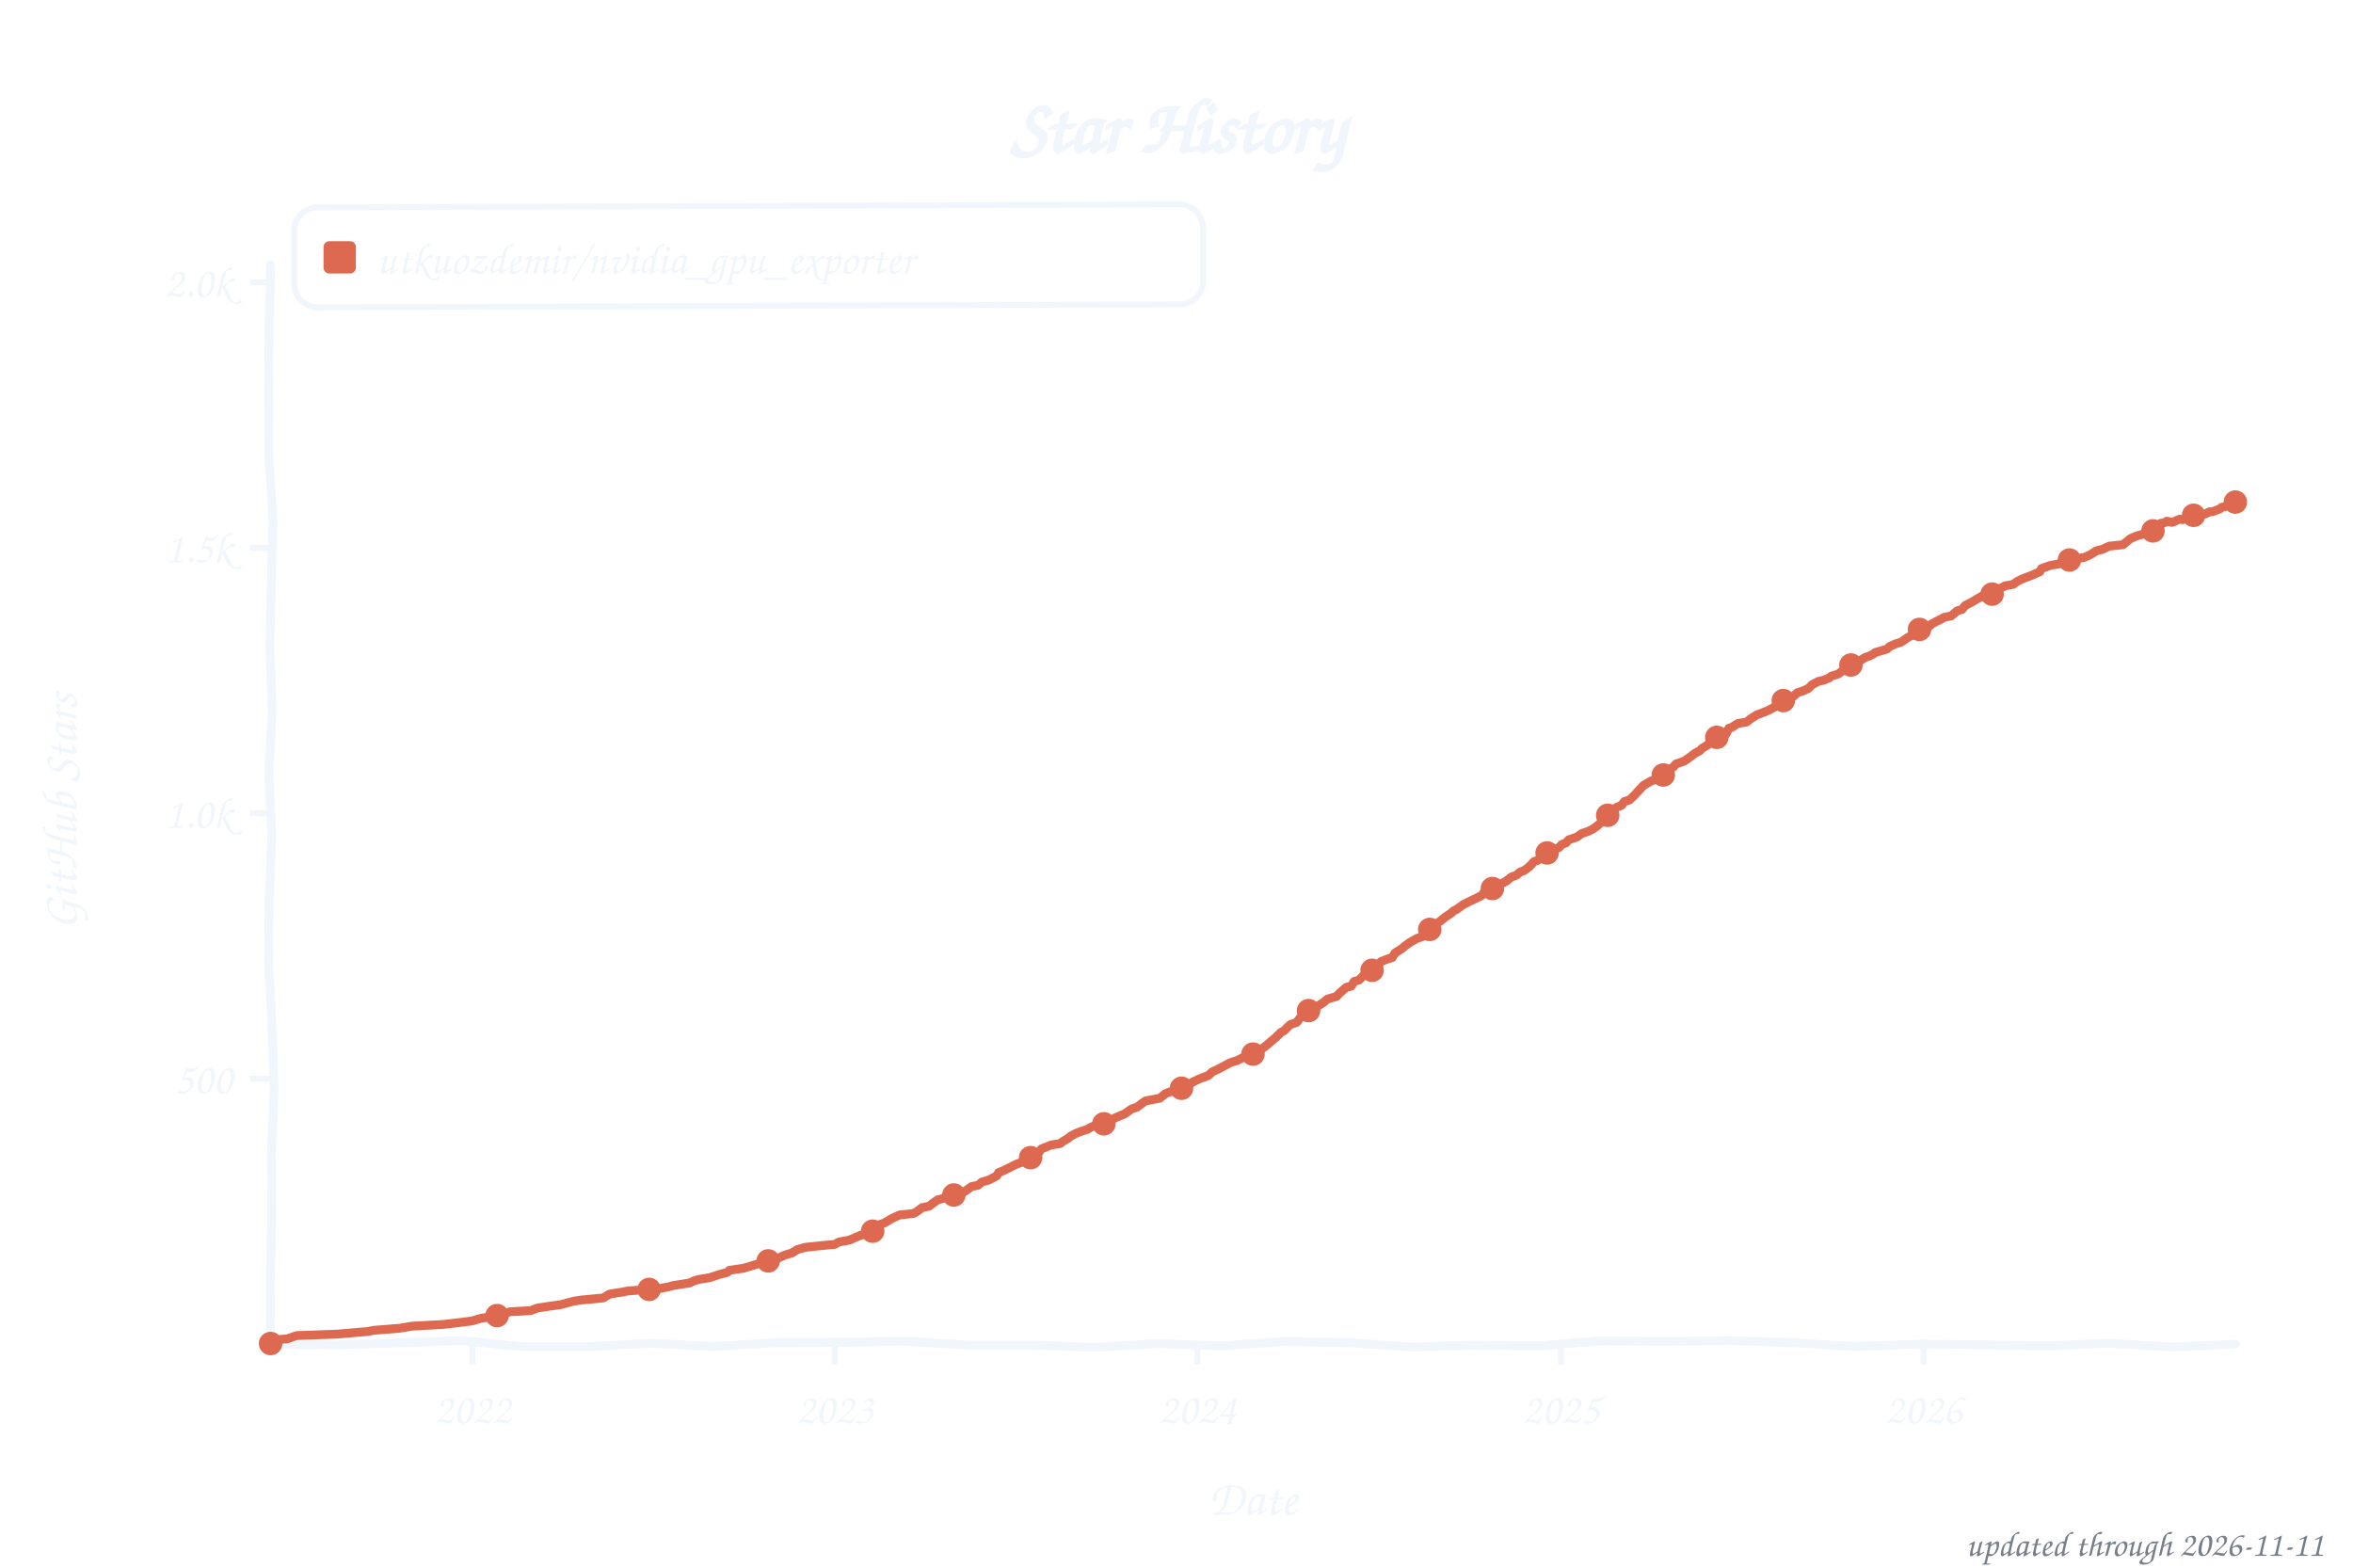
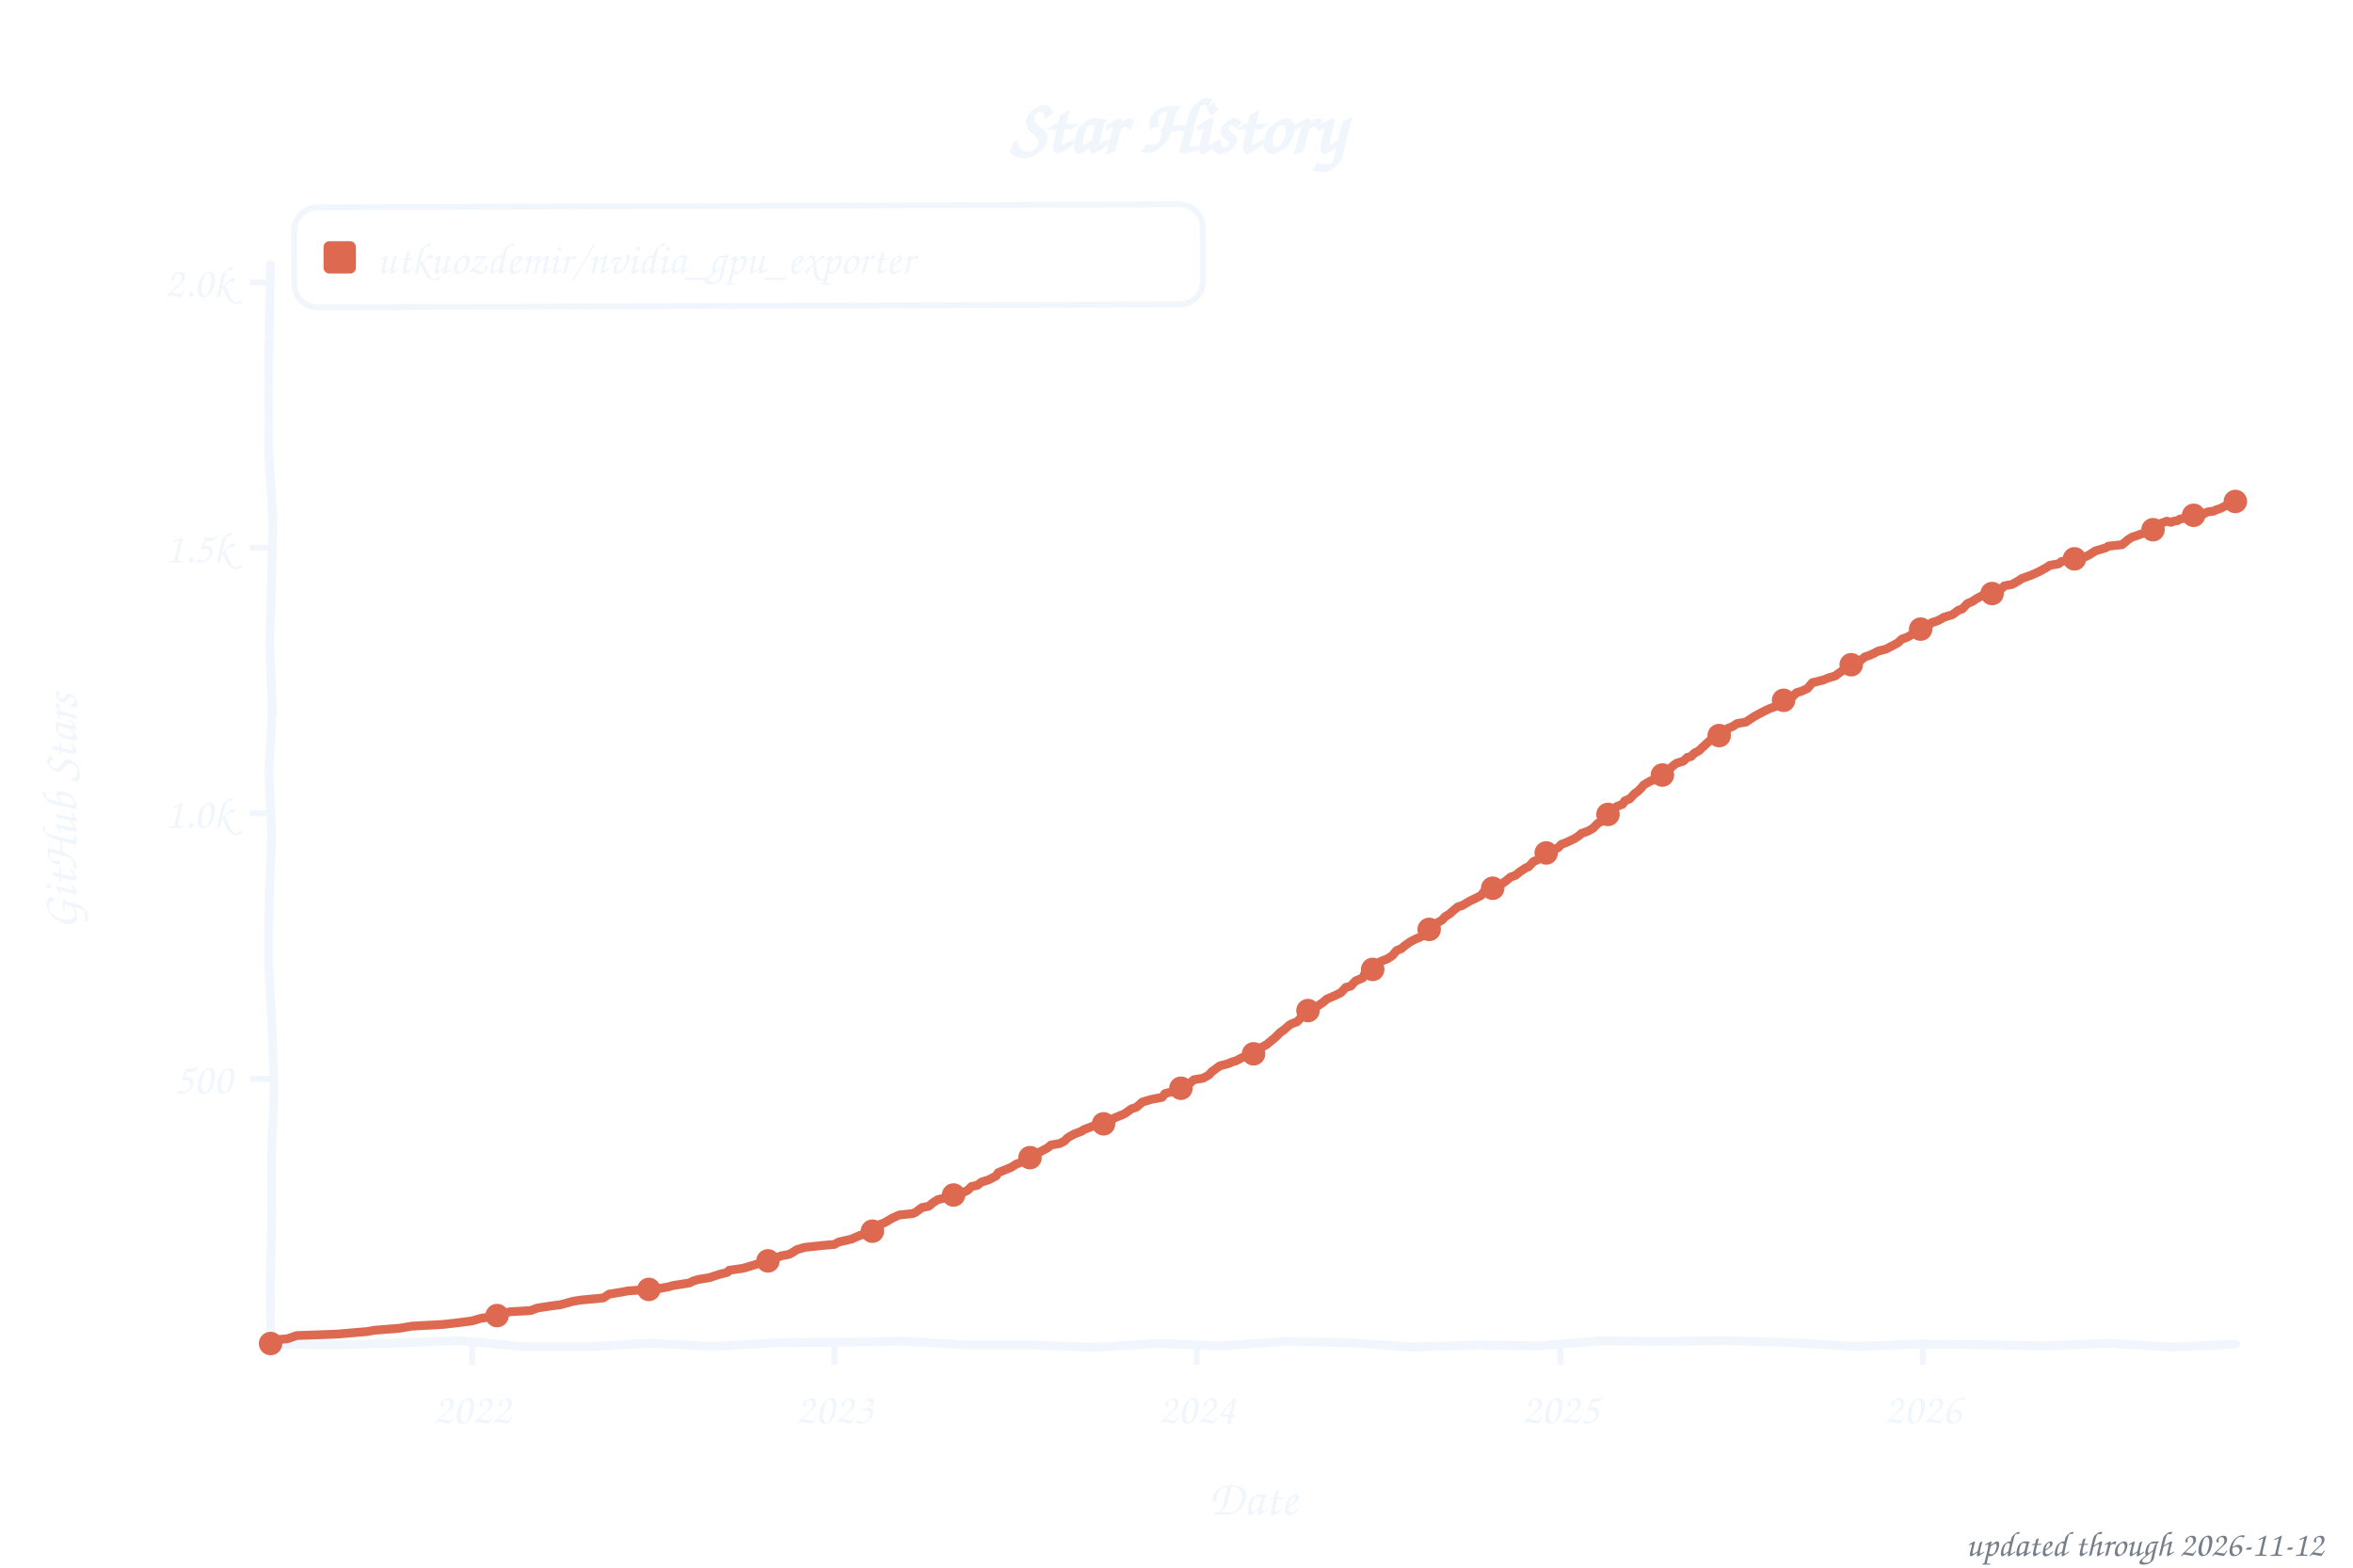
<svg xmlns="http://www.w3.org/2000/svg" width="800" height="533" viewBox="0 0 800 533" role="img" aria-label="Star history of utkuozdemir/nvidia_gpu_exporter">
  <style>text{font-family:"Comic Sans MS","Chalkboard SE","Comic Neue","Marker Felt",cursive}</style>
  <text x="400" y="52" font-size="26" font-weight="bold" text-anchor="middle" fill="#f0f6fc">Star History</text>
  <rect x="100" y="70" width="309" height="34" rx="8" fill="none" stroke="#f0f6fc" stroke-width="2" transform="rotate(-0.20 254 87)" />
  <rect x="110" y="82" width="11" height="11" rx="2" fill="#dd6a50" />
  <text x="128" y="93" font-size="15" fill="#f0f6fc" textLength="270" lengthAdjust="spacingAndGlyphs">utkuozdemir/nvidia_gpu_exporter</text>
  <line x1="85" y1="366.8" x2="92" y2="366.8" stroke="#f0f6fc" stroke-width="2" />
  <text x="79" y="371.8" font-size="15" text-anchor="end" fill="#f0f6fc">500</text>
  <line x1="85" y1="276.5" x2="92" y2="276.5" stroke="#f0f6fc" stroke-width="2" />
  <text x="79" y="281.5" font-size="15" text-anchor="end" fill="#f0f6fc">1.0k</text>
  <line x1="85" y1="186.2" x2="92" y2="186.2" stroke="#f0f6fc" stroke-width="2" />
  <text x="79" y="191.2" font-size="15" text-anchor="end" fill="#f0f6fc">1.5k</text>
  <line x1="85" y1="96.0" x2="92" y2="96.0" stroke="#f0f6fc" stroke-width="2" />
  <text x="79" y="101.0" font-size="15" text-anchor="end" fill="#f0f6fc">2.0k</text>
-   <line x1="160.6" y1="457" x2="160.6" y2="464" stroke="#f0f6fc" stroke-width="2" />
-   <text x="160.6" y="484" font-size="15" text-anchor="middle" fill="#f0f6fc">2022</text>
-   <line x1="283.8" y1="457" x2="283.8" y2="464" stroke="#f0f6fc" stroke-width="2" />
-   <text x="283.8" y="484" font-size="15" text-anchor="middle" fill="#f0f6fc">2023</text>
-   <line x1="407.1" y1="457" x2="407.1" y2="464" stroke="#f0f6fc" stroke-width="2" />
-   <text x="407.1" y="484" font-size="15" text-anchor="middle" fill="#f0f6fc">2024</text>
-   <line x1="530.7" y1="457" x2="530.7" y2="464" stroke="#f0f6fc" stroke-width="2" />
-   <text x="530.7" y="484" font-size="15" text-anchor="middle" fill="#f0f6fc">2025</text>
-   <line x1="654.0" y1="457" x2="654.0" y2="464" stroke="#f0f6fc" stroke-width="2" />
-   <text x="654.0" y="484" font-size="15" text-anchor="middle" fill="#f0f6fc">2026</text>
+   <line x1="160.5" y1="457" x2="160.5" y2="464" stroke="#f0f6fc" stroke-width="2" />
+   <text x="160.5" y="484" font-size="15" text-anchor="middle" fill="#f0f6fc">2022</text>
+   <line x1="283.7" y1="457" x2="283.7" y2="464" stroke="#f0f6fc" stroke-width="2" />
+   <text x="283.7" y="484" font-size="15" text-anchor="middle" fill="#f0f6fc">2023</text>
+   <line x1="406.9" y1="457" x2="406.9" y2="464" stroke="#f0f6fc" stroke-width="2" />
+   <text x="406.9" y="484" font-size="15" text-anchor="middle" fill="#f0f6fc">2024</text>
+   <line x1="530.5" y1="457" x2="530.5" y2="464" stroke="#f0f6fc" stroke-width="2" />
+   <text x="530.5" y="484" font-size="15" text-anchor="middle" fill="#f0f6fc">2025</text>
+   <line x1="653.7" y1="457" x2="653.7" y2="464" stroke="#f0f6fc" stroke-width="2" />
+   <text x="653.7" y="484" font-size="15" text-anchor="middle" fill="#f0f6fc">2026</text>
  <text x="426" y="515" font-size="17" text-anchor="middle" fill="#f0f6fc">Date</text>
  <text x="26" y="276" font-size="17" text-anchor="middle" fill="#f0f6fc" transform="rotate(-90 26 276)">GitHub Stars</text>
  <path d="M 92.0,90.0 L 91.5,111.6 L 91.3,133.2 L 91.4,154.8 L 92.8,176.4 L 92.3,197.9 L 91.7,219.5 L 92.6,241.1 L 91.4,262.7 L 92.4,284.3 L 91.5,305.9 L 91.3,327.5 L 92.5,349.1 L 93.2,370.6 L 92.3,392.2 L 92.4,413.8 L 91.9,435.4 L 92.0,457.0 L 113.5,457.3 L 135.1,456.6 L 156.6,455.8 L 178.2,457.9 L 199.7,457.9 L 221.3,456.7 L 242.8,457.8 L 264.4,456.5 L 285.9,456.4 L 307.5,456.0 L 329.0,457.3 L 350.6,457.3 L 372.1,458.1 L 393.7,456.8 L 415.2,457.6 L 436.8,456.1 L 458.3,456.5 L 479.9,458.0 L 501.4,457.3 L 523.0,457.6 L 544.5,455.9 L 566.1,456.1 L 587.6,455.8 L 609.2,456.5 L 630.7,457.8 L 652.3,457.0 L 673.8,457.2 L 695.4,457.6 L 716.9,456.7 L 738.5,458.0 L 760.0,457.0" fill="none" stroke="#f0f6fc" stroke-width="3" stroke-linecap="round" stroke-linejoin="round" />
-   <path d="M 92.0,456.8 L 92.7,455.6 L 97.7,455.2 L 100.8,454.1 L 114.6,453.6 L 125.1,452.7 L 127.1,452.3 L 135.9,451.6 L 140.0,450.9 L 150.8,450.3 L 156.8,449.6 L 160.6,449.1 L 163.6,448.2 L 168.0,447.6 L 171.7,446.5 L 173.4,446.0 L 180.5,445.6 L 182.8,444.7 L 187.6,444.0 L 190.6,443.6 L 195.0,442.4 L 197.7,442.0 L 205.1,441.3 L 207.2,440.0 L 211.6,439.3 L 213.6,438.9 L 223.7,438.2 L 227.4,437.5 L 228.8,437.1 L 234.5,436.2 L 235.9,435.5 L 237.6,435.0 L 241.3,434.4 L 244.3,433.4 L 247.3,432.6 L 248.0,431.9 L 252.8,431.2 L 257.8,429.7 L 259.5,429.0 L 261.9,428.5 L 264.9,427.6 L 266.9,426.7 L 269.3,426.0 L 271.0,424.9 L 273.7,424.1 L 280.4,423.4 L 283.8,423.1 L 285.2,422.3 L 288.9,421.6 L 290.9,420.7 L 292.6,420.0 L 295.6,419.1 L 297.7,417.7 L 299.0,416.4 L 300.7,415.8 L 303.4,414.2 L 305.8,413.1 L 310.5,412.6 L 311.5,412.1 L 313.5,410.6 L 315.9,410.1 L 317.3,409.0 L 318.9,407.9 L 320.6,407.5 L 322.3,406.5 L 327.0,405.7 L 328.1,405.0 L 330.4,403.4 L 332.5,403.0 L 333.8,401.9 L 336.2,401.2 L 338.9,399.8 L 339.5,398.7 L 341.2,398.0 L 342.6,397.3 L 345.6,395.8 L 348.7,394.7 L 351.0,393.3 L 353.1,392.0 L 354.1,390.6 L 357.4,389.3 L 360.5,388.8 L 361.2,388.2 L 363.2,387.0 L 363.9,386.4 L 365.5,385.5 L 367.2,384.8 L 369.9,383.9 L 370.6,383.4 L 372.0,382.8 L 375.3,382.1 L 377.0,381.4 L 379.1,380.1 L 380.7,379.4 L 382.4,378.7 L 384.8,377.0 L 386.5,376.5 L 388.2,375.2 L 389.5,374.3 L 394.3,373.4 L 396.3,371.8 L 397.6,371.3 L 401.0,370.4 L 402.0,369.8 L 404.0,368.9 L 405.7,367.8 L 407.8,366.8 L 410.8,365.7 L 412.2,364.4 L 414.2,363.5 L 417.9,361.5 L 419.2,361.0 L 420.6,360.6 L 422.3,359.7 L 424.0,359.0 L 426.0,358.4 L 427.7,357.5 L 428.7,356.8 L 430.4,355.6 L 432.1,354.1 L 433.8,352.7 L 435.5,351.0 L 436.5,350.5 L 437.8,349.2 L 438.8,348.3 L 440.9,347.6 L 441.9,346.2 L 443.9,344.0 L 444.9,343.6 L 447.6,342.4 L 448.6,341.7 L 450.0,340.8 L 451.3,339.7 L 454.4,338.8 L 455.4,337.7 L 457.7,335.7 L 459.4,335.3 L 460.4,333.7 L 462.1,333.2 L 464.2,331.0 L 465.5,330.3 L 466.9,329.6 L 467.9,329.0 L 469.6,326.9 L 471.9,326.0 L 473.3,325.6 L 474.3,324.0 L 476.7,322.5 L 477.7,321.6 L 479.4,320.4 L 481.7,319.1 L 483.7,318.4 L 484.8,317.5 L 485.8,316.8 L 486.5,315.5 L 488.1,314.2 L 489.8,313.1 L 491.5,311.7 L 493.2,310.6 L 494.2,309.7 L 495.2,309.2 L 497.6,307.5 L 500.0,306.3 L 501.3,305.7 L 503.7,304.5 L 505.0,302.9 L 507.4,302.1 L 509.1,301.2 L 510.4,300.5 L 512.1,299.6 L 513.8,298.2 L 515.5,297.6 L 516.8,296.5 L 518.2,296.0 L 519.9,294.7 L 521.6,292.9 L 522.6,292.6 L 523.6,292.0 L 525.3,290.4 L 527.0,289.9 L 527.7,289.1 L 530.0,288.2 L 531.0,287.1 L 532.4,286.6 L 533.4,285.5 L 536.1,284.6 L 537.8,283.4 L 540.1,282.6 L 541.5,281.9 L 542.8,281.0 L 544.9,279.2 L 545.9,278.3 L 547.2,276.3 L 548.3,275.4 L 549.6,274.5 L 551.3,273.8 L 552.3,272.5 L 554.0,272.0 L 555.7,270.4 L 556.7,269.3 L 557.7,268.2 L 558.7,267.1 L 561.4,265.5 L 563.4,264.9 L 564.8,263.7 L 566.8,262.6 L 567.8,261.5 L 568.9,260.8 L 569.9,259.7 L 572.6,258.8 L 573.6,258.1 L 574.6,257.4 L 576.3,256.1 L 578.0,255.2 L 578.6,254.5 L 580.7,253.2 L 581.7,251.8 L 583.7,250.7 L 586.8,249.6 L 587.8,247.6 L 588.8,247.3 L 590.8,246.0 L 593.8,245.5 L 595.2,244.4 L 597.2,243.1 L 599.6,242.2 L 601.3,241.5 L 603.3,240.4 L 605.0,239.5 L 606.0,238.4 L 606.7,238.1 L 609.7,236.8 L 611.1,235.5 L 612.8,235.0 L 614.8,234.1 L 616.1,232.8 L 618.2,231.7 L 620.2,231.2 L 621.9,230.5 L 622.6,229.9 L 624.9,229.2 L 626.9,227.8 L 627.6,227.0 L 629.6,226.0 L 631.7,225.1 L 634.0,223.6 L 635.4,223.1 L 636.7,222.5 L 637.7,221.8 L 641.5,220.7 L 642.5,219.8 L 644.5,218.9 L 646.2,218.4 L 648.9,216.6 L 650.9,215.7 L 651.9,214.2 L 655.3,213.5 L 656.7,212.2 L 658.3,211.3 L 659.4,210.8 L 661.0,209.9 L 663.4,209.4 L 665.4,207.7 L 667.1,207.2 L 668.1,205.9 L 670.8,204.5 L 671.9,203.8 L 674.6,202.3 L 677.3,202.0 L 679.6,200.3 L 681.7,199.2 L 684.4,198.7 L 686.0,197.6 L 687.4,196.9 L 688.7,196.4 L 690.8,195.6 L 693.5,194.4 L 694.1,193.3 L 697.2,192.2 L 700.2,191.7 L 701.2,190.9 L 705.6,190.0 L 708.7,189.5 L 710.7,188.6 L 712.7,187.3 L 714.7,186.8 L 717.1,185.7 L 721.8,185.2 L 722.9,184.3 L 724.2,183.2 L 726.2,182.3 L 729.3,181.4 L 730.3,181.0 L 731.3,180.5 L 732.3,180.1 L 734.0,179.0 L 734.7,177.9 L 735.7,177.8 L 736.7,177.2 L 738.4,177.6 L 739.1,177.4 L 740.1,176.9 L 741.1,176.5 L 742.1,176.7 L 743.5,176.0 L 744.8,175.6 L 745.5,175.2 L 746.8,174.9 L 747.8,174.5 L 748.9,174.9 L 749.9,174.7 L 751.2,174.0 L 752.2,174.0 L 753.2,173.6 L 754.6,173.1 L 755.3,172.5 L 756.6,172.2 L 757.6,171.6 L 759.3,171.4 L 760.0,170.7" fill="none" stroke="#dd6a50" stroke-width="3" stroke-linecap="round" stroke-linejoin="round" />
+   <path d="M 92.0,456.8 L 92.7,455.6 L 97.7,455.2 L 100.8,454.1 L 114.6,453.6 L 125.1,452.7 L 127.1,452.3 L 135.9,451.6 L 139.9,450.9 L 150.7,450.3 L 156.8,449.6 L 160.5,449.1 L 163.6,448.2 L 167.9,447.6 L 171.7,446.5 L 173.3,446.0 L 180.4,445.6 L 182.8,444.7 L 187.5,444.0 L 190.6,443.6 L 195.0,442.4 L 197.7,442.0 L 205.1,441.3 L 207.1,440.0 L 211.5,439.3 L 213.5,438.9 L 223.6,438.2 L 227.4,437.5 L 228.7,437.1 L 234.4,436.2 L 235.8,435.5 L 237.5,435.0 L 241.2,434.4 L 244.2,433.4 L 247.3,432.6 L 247.9,431.9 L 252.7,431.2 L 257.7,429.7 L 259.4,429.0 L 263.5,427.8 L 265.5,427.0 L 268.2,426.5 L 269.2,426.0 L 270.9,424.9 L 273.6,424.1 L 280.3,423.4 L 283.7,423.1 L 285.1,422.3 L 289.5,421.3 L 290.8,420.7 L 292.5,420.0 L 295.5,419.1 L 297.6,417.7 L 298.9,416.4 L 300.6,415.8 L 303.3,414.2 L 305.7,413.1 L 310.4,412.6 L 311.4,412.1 L 313.4,410.6 L 315.8,410.1 L 317.1,409.0 L 318.8,407.9 L 320.5,407.5 L 322.2,406.5 L 326.9,405.7 L 329.0,404.7 L 330.3,403.4 L 332.3,403.0 L 333.7,401.9 L 336.0,401.2 L 338.7,399.8 L 339.4,398.7 L 341.1,398.0 L 343.8,396.9 L 345.5,395.8 L 348.5,394.7 L 350.9,393.3 L 352.9,392.0 L 356.3,390.2 L 357.3,389.3 L 360.3,388.8 L 362.0,387.9 L 362.7,387.1 L 363.7,386.4 L 365.4,385.5 L 367.8,384.6 L 368.4,384.1 L 370.8,383.2 L 371.8,382.8 L 376.5,381.7 L 377.6,381.0 L 378.9,380.1 L 380.6,379.4 L 382.3,378.7 L 384.7,377.0 L 386.3,376.5 L 388.4,374.7 L 391.4,373.8 L 395.1,373.1 L 396.1,371.8 L 400.5,370.7 L 401.2,370.2 L 402.2,369.6 L 403.9,368.9 L 405.9,367.1 L 409.0,366.6 L 411.0,365.5 L 412.0,364.4 L 414.7,362.4 L 417.4,361.7 L 419.1,361.0 L 420.4,360.6 L 422.1,359.7 L 423.8,359.0 L 425.8,358.4 L 427.5,357.5 L 429.2,355.9 L 430.6,355.2 L 431.9,354.1 L 433.6,352.7 L 435.3,351.0 L 436.6,350.1 L 437.6,349.2 L 438.7,348.3 L 441.0,347.4 L 442.7,345.6 L 443.7,344.0 L 447.1,342.7 L 448.1,342.0 L 448.8,341.5 L 449.8,340.8 L 451.1,339.7 L 454.5,338.2 L 455.9,337.5 L 457.6,335.7 L 459.2,335.3 L 460.9,333.5 L 463.3,332.5 L 464.0,331.0 L 466.3,329.9 L 467.0,329.4 L 468.0,328.7 L 469.4,326.9 L 471.7,326.0 L 473.4,324.9 L 474.8,323.2 L 476.5,322.5 L 477.5,321.6 L 479.5,320.2 L 481.2,319.3 L 482.9,318.6 L 484.2,317.8 L 485.6,316.8 L 486.6,315.3 L 487.9,314.2 L 490.3,312.8 L 491.3,311.7 L 493.0,310.6 L 494.0,309.7 L 495.7,308.3 L 497.1,307.9 L 499.8,306.3 L 501.1,305.7 L 503.5,304.5 L 504.8,302.9 L 507.2,302.1 L 508.9,301.2 L 510.9,300.3 L 511.9,299.6 L 513.6,298.2 L 515.3,297.6 L 516.6,296.5 L 518.7,295.1 L 519.7,294.7 L 521.4,292.9 L 522.7,292.4 L 524.1,291.1 L 524.7,290.8 L 526.8,289.9 L 528.4,288.8 L 529.8,288.2 L 530.8,287.1 L 532.2,286.6 L 535.2,285.2 L 536.9,284.1 L 537.6,283.4 L 539.9,282.6 L 541.6,281.6 L 543.3,279.9 L 544.6,279.2 L 545.7,278.3 L 547.0,276.3 L 548.0,275.4 L 549.7,274.2 L 551.7,273.4 L 552.4,272.3 L 554.1,271.6 L 555.8,269.8 L 556.8,269.1 L 558.1,267.8 L 558.8,266.9 L 561.2,265.5 L 563.5,264.8 L 564.6,263.7 L 566.6,262.6 L 567.6,261.5 L 568.9,260.3 L 570.0,259.5 L 572.3,258.8 L 573.7,257.5 L 575.0,257.2 L 576.0,256.1 L 577.7,255.2 L 578.4,254.5 L 581.1,252.0 L 582.8,251.0 L 584.5,250.1 L 586.5,249.6 L 587.5,247.6 L 588.9,247.1 L 590.6,246.0 L 593.6,245.5 L 596.6,243.5 L 598.3,242.6 L 600.0,241.7 L 601.7,240.9 L 603.7,240.2 L 604.4,239.7 L 605.7,238.4 L 607.1,237.5 L 609.5,236.8 L 610.8,235.5 L 612.5,235.0 L 614.5,234.1 L 616.2,232.1 L 617.9,231.7 L 619.9,231.2 L 621.6,230.5 L 624.0,229.8 L 625.0,229.0 L 627.0,227.6 L 627.7,226.9 L 630.0,225.2 L 632.1,224.9 L 634.1,223.3 L 635.4,222.9 L 636.8,222.3 L 638.5,221.4 L 641.2,220.7 L 643.5,219.5 L 645.2,218.6 L 646.6,217.3 L 648.6,216.6 L 651.0,215.1 L 652.3,214.0 L 655.0,213.5 L 656.7,211.7 L 658.4,211.2 L 659.7,210.6 L 660.8,209.9 L 663.8,209.0 L 665.8,207.5 L 667.2,207.0 L 668.9,205.2 L 670.6,204.5 L 671.9,203.6 L 674.3,202.3 L 677.0,202.0 L 680.7,200.0 L 681.4,199.2 L 684.1,198.7 L 686.4,197.4 L 687.4,196.7 L 688.8,196.2 L 690.5,195.6 L 693.2,194.4 L 695.9,192.9 L 696.9,192.2 L 699.9,191.7 L 700.9,190.9 L 707.7,189.7 L 709.0,189.3 L 710.4,188.6 L 712.4,187.3 L 716.1,186.2 L 716.8,185.7 L 721.5,185.2 L 723.5,183.5 L 724.9,182.6 L 725.9,182.3 L 729.6,181.0 L 730.3,180.8 L 731.3,180.7 L 732.7,179.6 L 733.7,179.0 L 734.7,177.9 L 735.7,177.6 L 736.7,177.2 L 738.1,177.6 L 739.1,177.2 L 740.4,177.0 L 741.1,176.5 L 742.1,176.3 L 743.5,176.0 L 744.5,175.6 L 745.8,175.2 L 747.2,174.5 L 748.2,174.5 L 748.9,174.9 L 750.2,174.2 L 750.9,174.0 L 752.6,173.8 L 753.6,173.3 L 754.3,173.1 L 755.3,172.7 L 756.6,172.0 L 758.0,171.6 L 759.0,171.4 L 760.0,170.5" fill="none" stroke="#dd6a50" stroke-width="3" stroke-linecap="round" stroke-linejoin="round" />
  <circle cx="92.0" cy="456.8" r="4" fill="#dd6a50" />
  <circle cx="169.0" cy="447.3" r="4" fill="#dd6a50" />
-   <circle cx="220.7" cy="438.4" r="4" fill="#dd6a50" />
-   <circle cx="261.2" cy="428.7" r="4" fill="#dd6a50" />
-   <circle cx="296.7" cy="418.6" r="4" fill="#dd6a50" />
-   <circle cx="324.3" cy="406.3" r="4" fill="#dd6a50" />
-   <circle cx="350.4" cy="393.6" r="4" fill="#dd6a50" />
-   <circle cx="375.3" cy="382.1" r="4" fill="#dd6a50" />
-   <circle cx="401.7" cy="370.0" r="4" fill="#dd6a50" />
-   <circle cx="426.0" cy="358.4" r="4" fill="#dd6a50" />
-   <circle cx="444.9" cy="343.6" r="4" fill="#dd6a50" />
-   <circle cx="466.5" cy="329.9" r="4" fill="#dd6a50" />
-   <circle cx="486.1" cy="316.0" r="4" fill="#dd6a50" />
-   <circle cx="507.4" cy="302.1" r="4" fill="#dd6a50" />
-   <circle cx="526.0" cy="290.0" r="4" fill="#dd6a50" />
-   <circle cx="546.6" cy="277.2" r="4" fill="#dd6a50" />
-   <circle cx="565.5" cy="263.5" r="4" fill="#dd6a50" />
-   <circle cx="583.7" cy="250.7" r="4" fill="#dd6a50" />
-   <circle cx="606.3" cy="238.2" r="4" fill="#dd6a50" />
-   <circle cx="629.3" cy="226.1" r="4" fill="#dd6a50" />
-   <circle cx="652.6" cy="214.0" r="4" fill="#dd6a50" />
-   <circle cx="677.3" cy="202.0" r="4" fill="#dd6a50" />
-   <circle cx="703.6" cy="190.4" r="4" fill="#dd6a50" />
-   <circle cx="732.0" cy="180.5" r="4" fill="#dd6a50" />
+   <circle cx="220.6" cy="438.4" r="4" fill="#dd6a50" />
+   <circle cx="261.1" cy="428.7" r="4" fill="#dd6a50" />
+   <circle cx="296.6" cy="418.6" r="4" fill="#dd6a50" />
+   <circle cx="324.2" cy="406.3" r="4" fill="#dd6a50" />
+   <circle cx="350.2" cy="393.6" r="4" fill="#dd6a50" />
+   <circle cx="375.2" cy="382.1" r="4" fill="#dd6a50" />
+   <circle cx="401.5" cy="370.0" r="4" fill="#dd6a50" />
+   <circle cx="426.2" cy="358.3" r="4" fill="#dd6a50" />
+   <circle cx="444.7" cy="343.6" r="4" fill="#dd6a50" />
+   <circle cx="466.7" cy="329.6" r="4" fill="#dd6a50" />
+   <circle cx="485.9" cy="316.0" r="4" fill="#dd6a50" />
+   <circle cx="507.5" cy="302.0" r="4" fill="#dd6a50" />
+   <circle cx="525.7" cy="290.0" r="4" fill="#dd6a50" />
+   <circle cx="546.7" cy="276.9" r="4" fill="#dd6a50" />
+   <circle cx="565.2" cy="263.5" r="4" fill="#dd6a50" />
+   <circle cx="584.5" cy="250.1" r="4" fill="#dd6a50" />
+   <circle cx="606.4" cy="238.1" r="4" fill="#dd6a50" />
+   <circle cx="629.4" cy="226.0" r="4" fill="#dd6a50" />
+   <circle cx="653.0" cy="213.9" r="4" fill="#dd6a50" />
+   <circle cx="677.3" cy="201.8" r="4" fill="#dd6a50" />
+   <circle cx="705.3" cy="190.0" r="4" fill="#dd6a50" />
+   <circle cx="732.0" cy="180.1" r="4" fill="#dd6a50" />
  <circle cx="745.8" cy="175.2" r="4" fill="#dd6a50" />
-   <circle cx="760.0" cy="170.7" r="4" fill="#dd6a50" />
-   <text x="790" y="529" font-size="12" text-anchor="end" fill="#767e89">updated through 2026-11-11</text>
+   <circle cx="760.0" cy="170.5" r="4" fill="#dd6a50" />
+   <text x="790" y="529" font-size="12" text-anchor="end" fill="#767e89">updated through 2026-11-12</text>
</svg>
